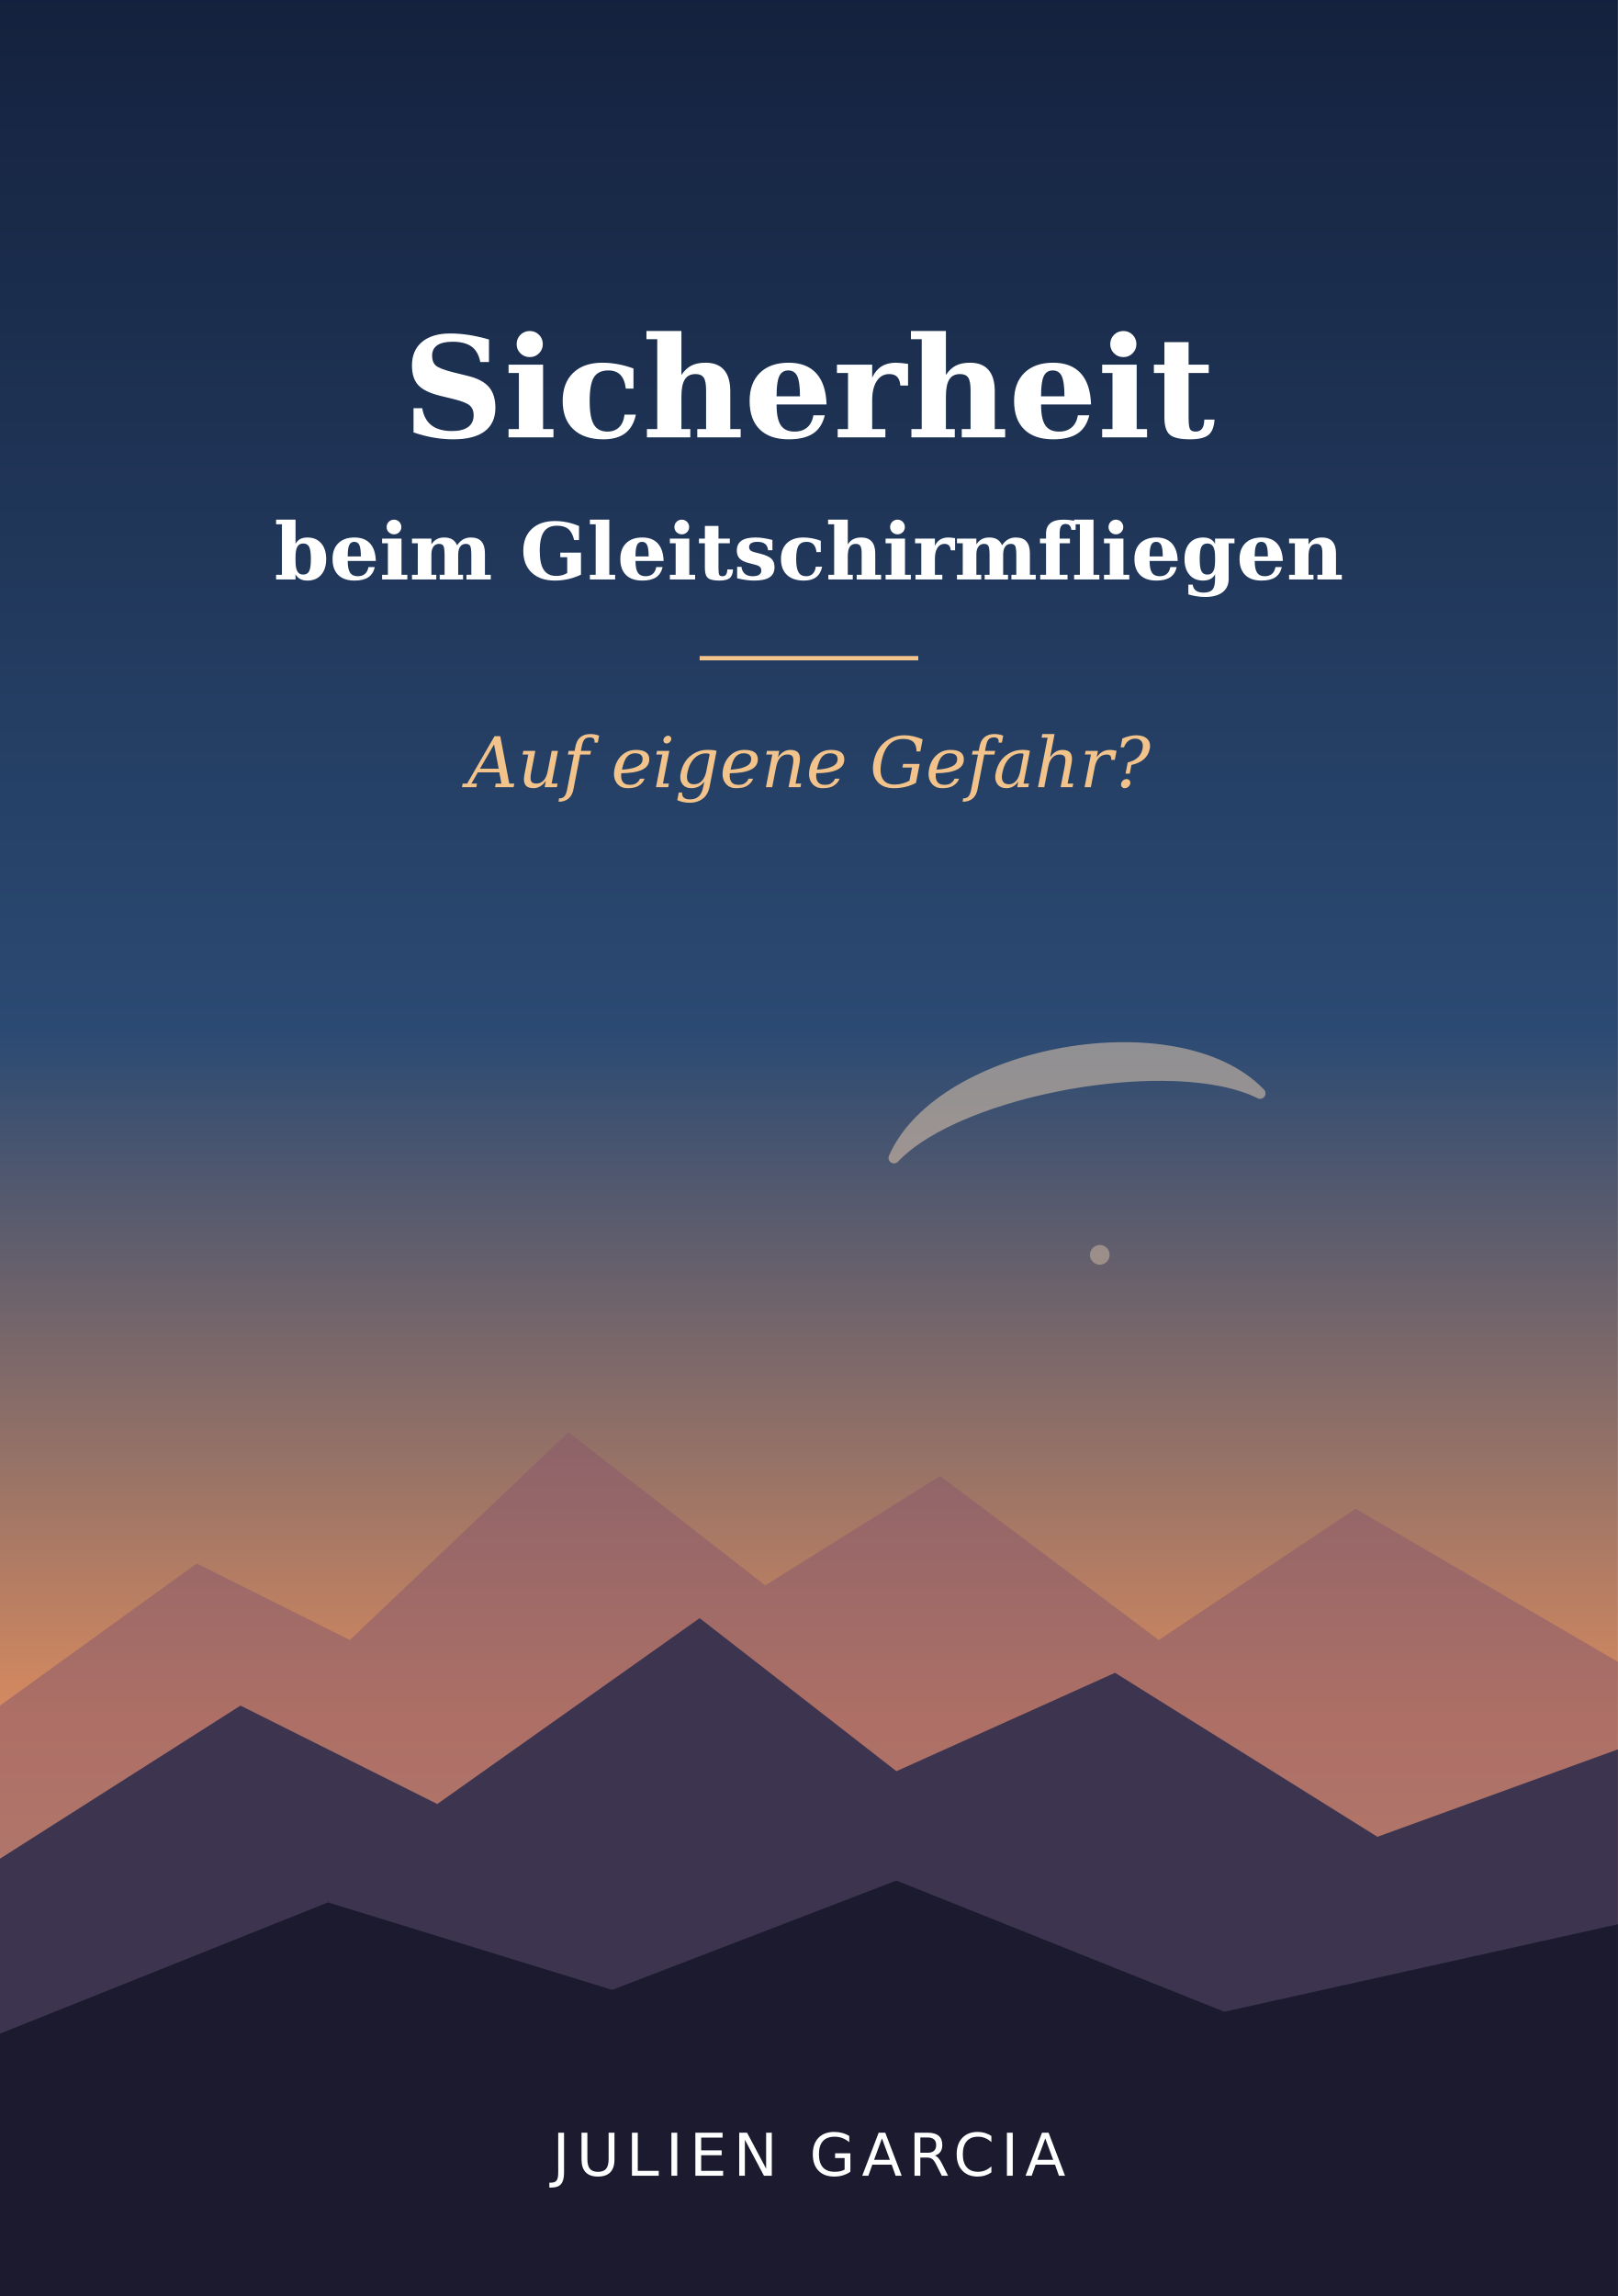
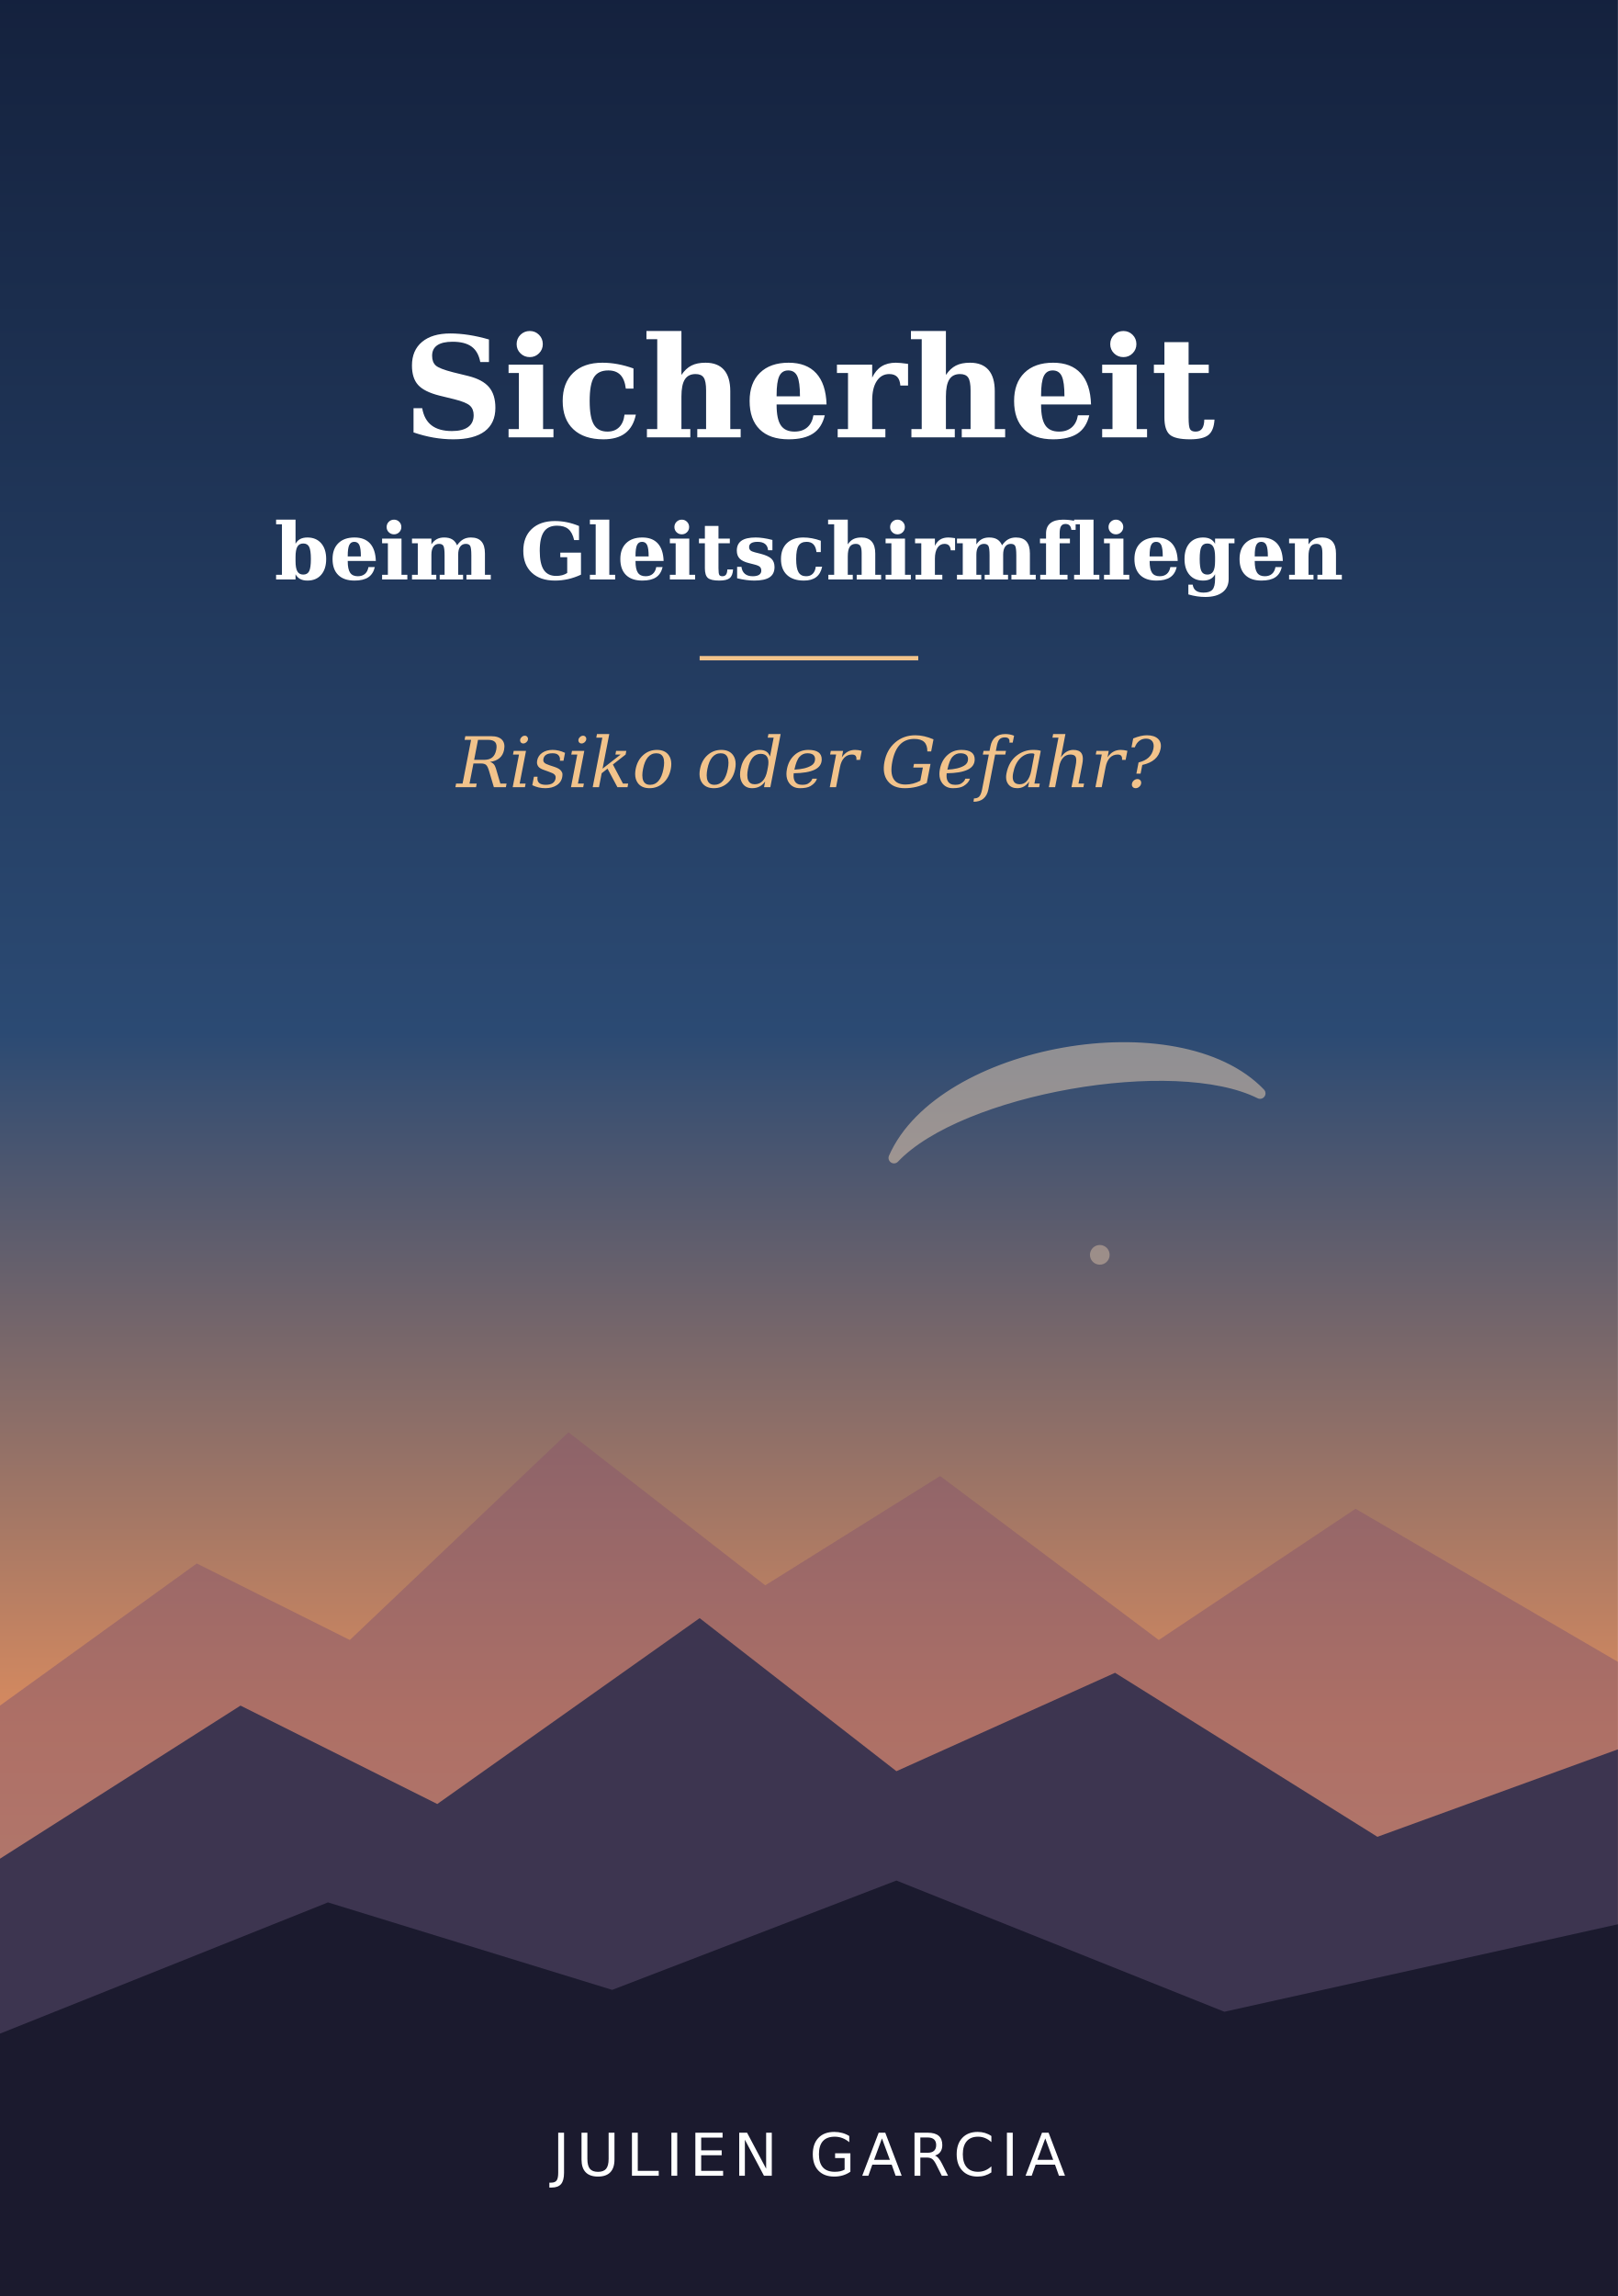
<svg xmlns="http://www.w3.org/2000/svg" width="148mm" height="210mm" viewBox="0 0 1480 2100">
  <defs>
    <linearGradient id="ciel" x1="0" y1="0" x2="0" y2="1">
      <stop offset="0" stop-color="#14213d" />
      <stop offset="0.45" stop-color="#2b4a73" />
      <stop offset="0.75" stop-color="#d98b5f" />
      <stop offset="1" stop-color="#f2c38b" />
    </linearGradient>
  </defs>
  <rect width="1480" height="2100" fill="url(#ciel)" />
  <g font-family="DejaVu Serif" fill="#ffffff" text-anchor="middle">
    <text x="740" y="400" font-size="128" font-weight="bold">Sicherheit</text>
    <text x="740" y="530" font-size="72" font-weight="bold">beim Gleitschirmfliegen</text>
-     <text x="740" y="720" font-size="64" font-style="italic" fill="#f2c38b">Auf eigene Gefahr?</text>
+     <text x="740" y="720" font-size="64" font-style="italic" fill="#f2c38b">Risiko oder Gefahr?</text>
  </g>
  <rect x="640" y="600" width="200" height="4" fill="#f2c38b" />
  <g transform="translate(980 1000) rotate(-10)" opacity="0.5">
    <path d="M -170 30 C -110 -60 110 -60 170 30 C 100 -22 -100 -22 -170 30 Z" fill="#f2d3b3" stroke="#f2d3b3" stroke-width="10" stroke-linejoin="round" />
    <circle cx="0" cy="150" r="9" fill="#f2d3b3" fill-opacity="0.8" />
  </g>
  <path d="M 0 1560 L 180 1430 L 320 1500 L 520 1310 L 700 1450 L 860 1350 L 1060 1500 L 1240 1380 L 1480 1520 L 1480 2100 L 0 2100 Z" fill="#8a5a6b" fill-opacity="0.55" />
  <path d="M 0 1700 L 220 1560 L 400 1650 L 640 1480 L 820 1620 L 1020 1530 L 1260 1680 L 1480 1600 L 1480 2100 L 0 2100 Z" fill="#3d3550" />
  <path d="M 0 1860 L 300 1740 L 560 1820 L 820 1720 L 1120 1840 L 1480 1760 L 1480 2100 L 0 2100 Z" fill="#1b1a2e" />
  <text x="740" y="1990" font-family="DejaVu Sans" font-size="54" letter-spacing="6" fill="#ffffff" text-anchor="middle">JULIEN GARCIA</text>
</svg>
